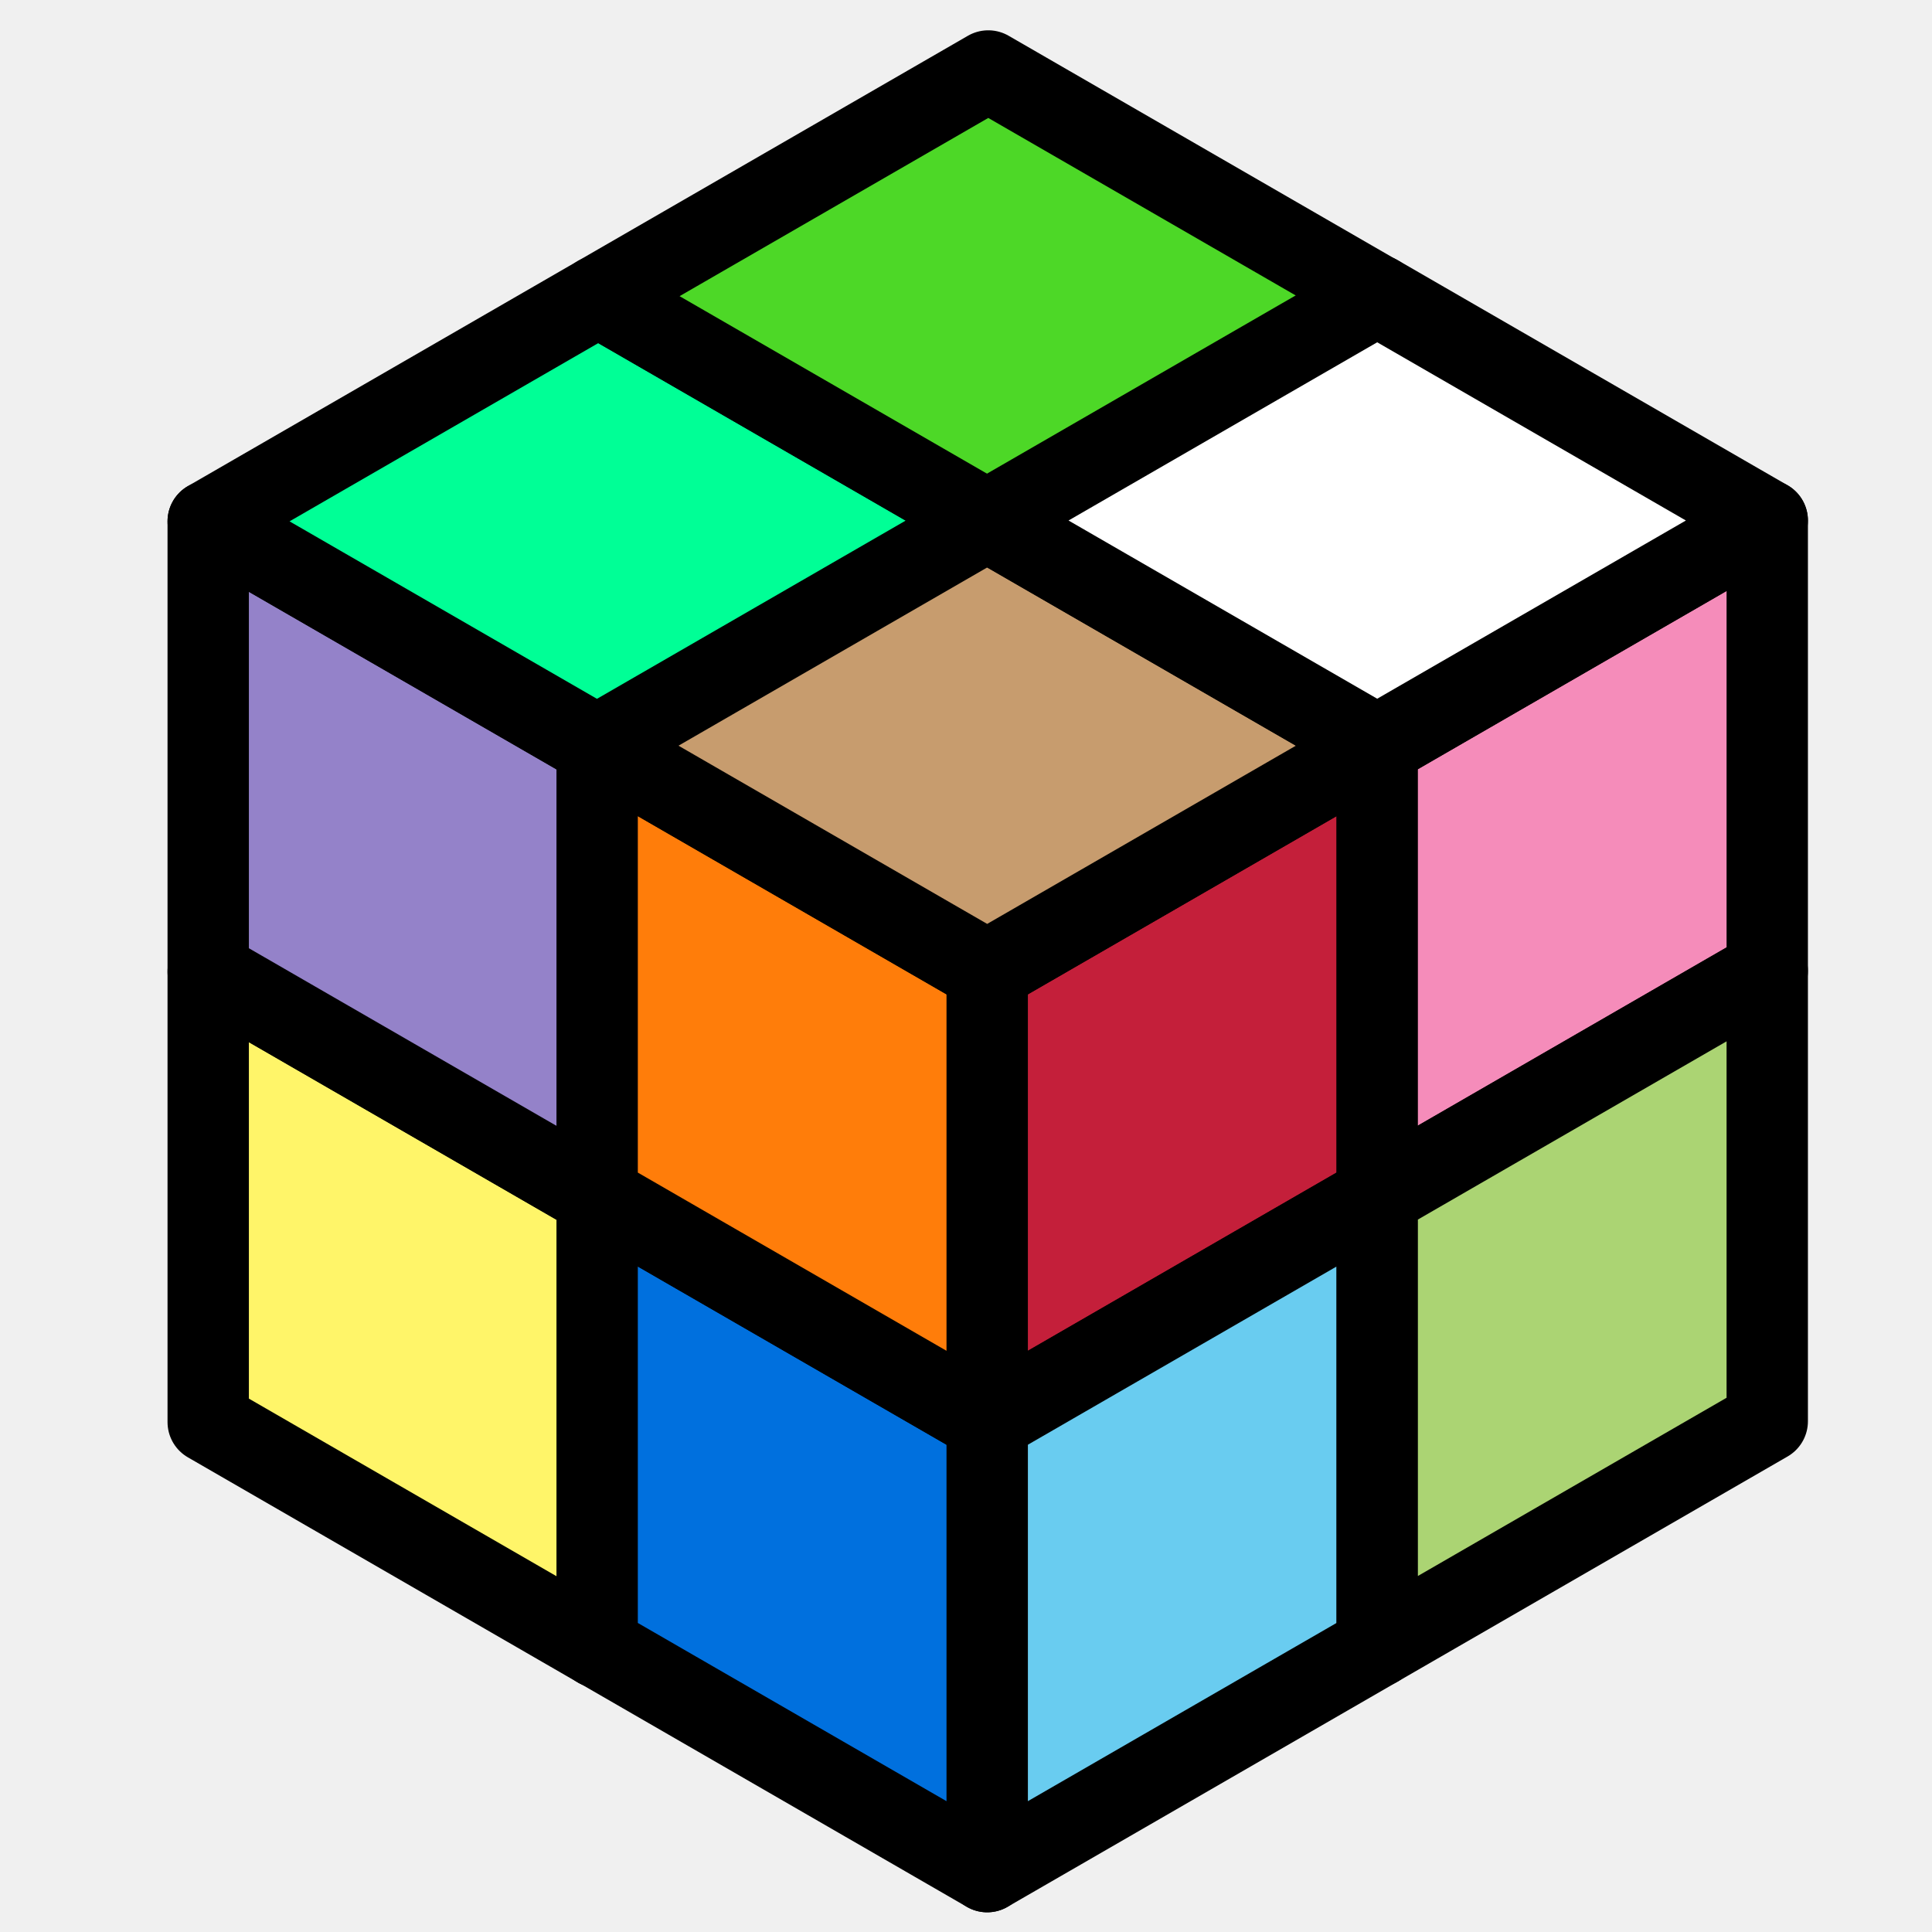
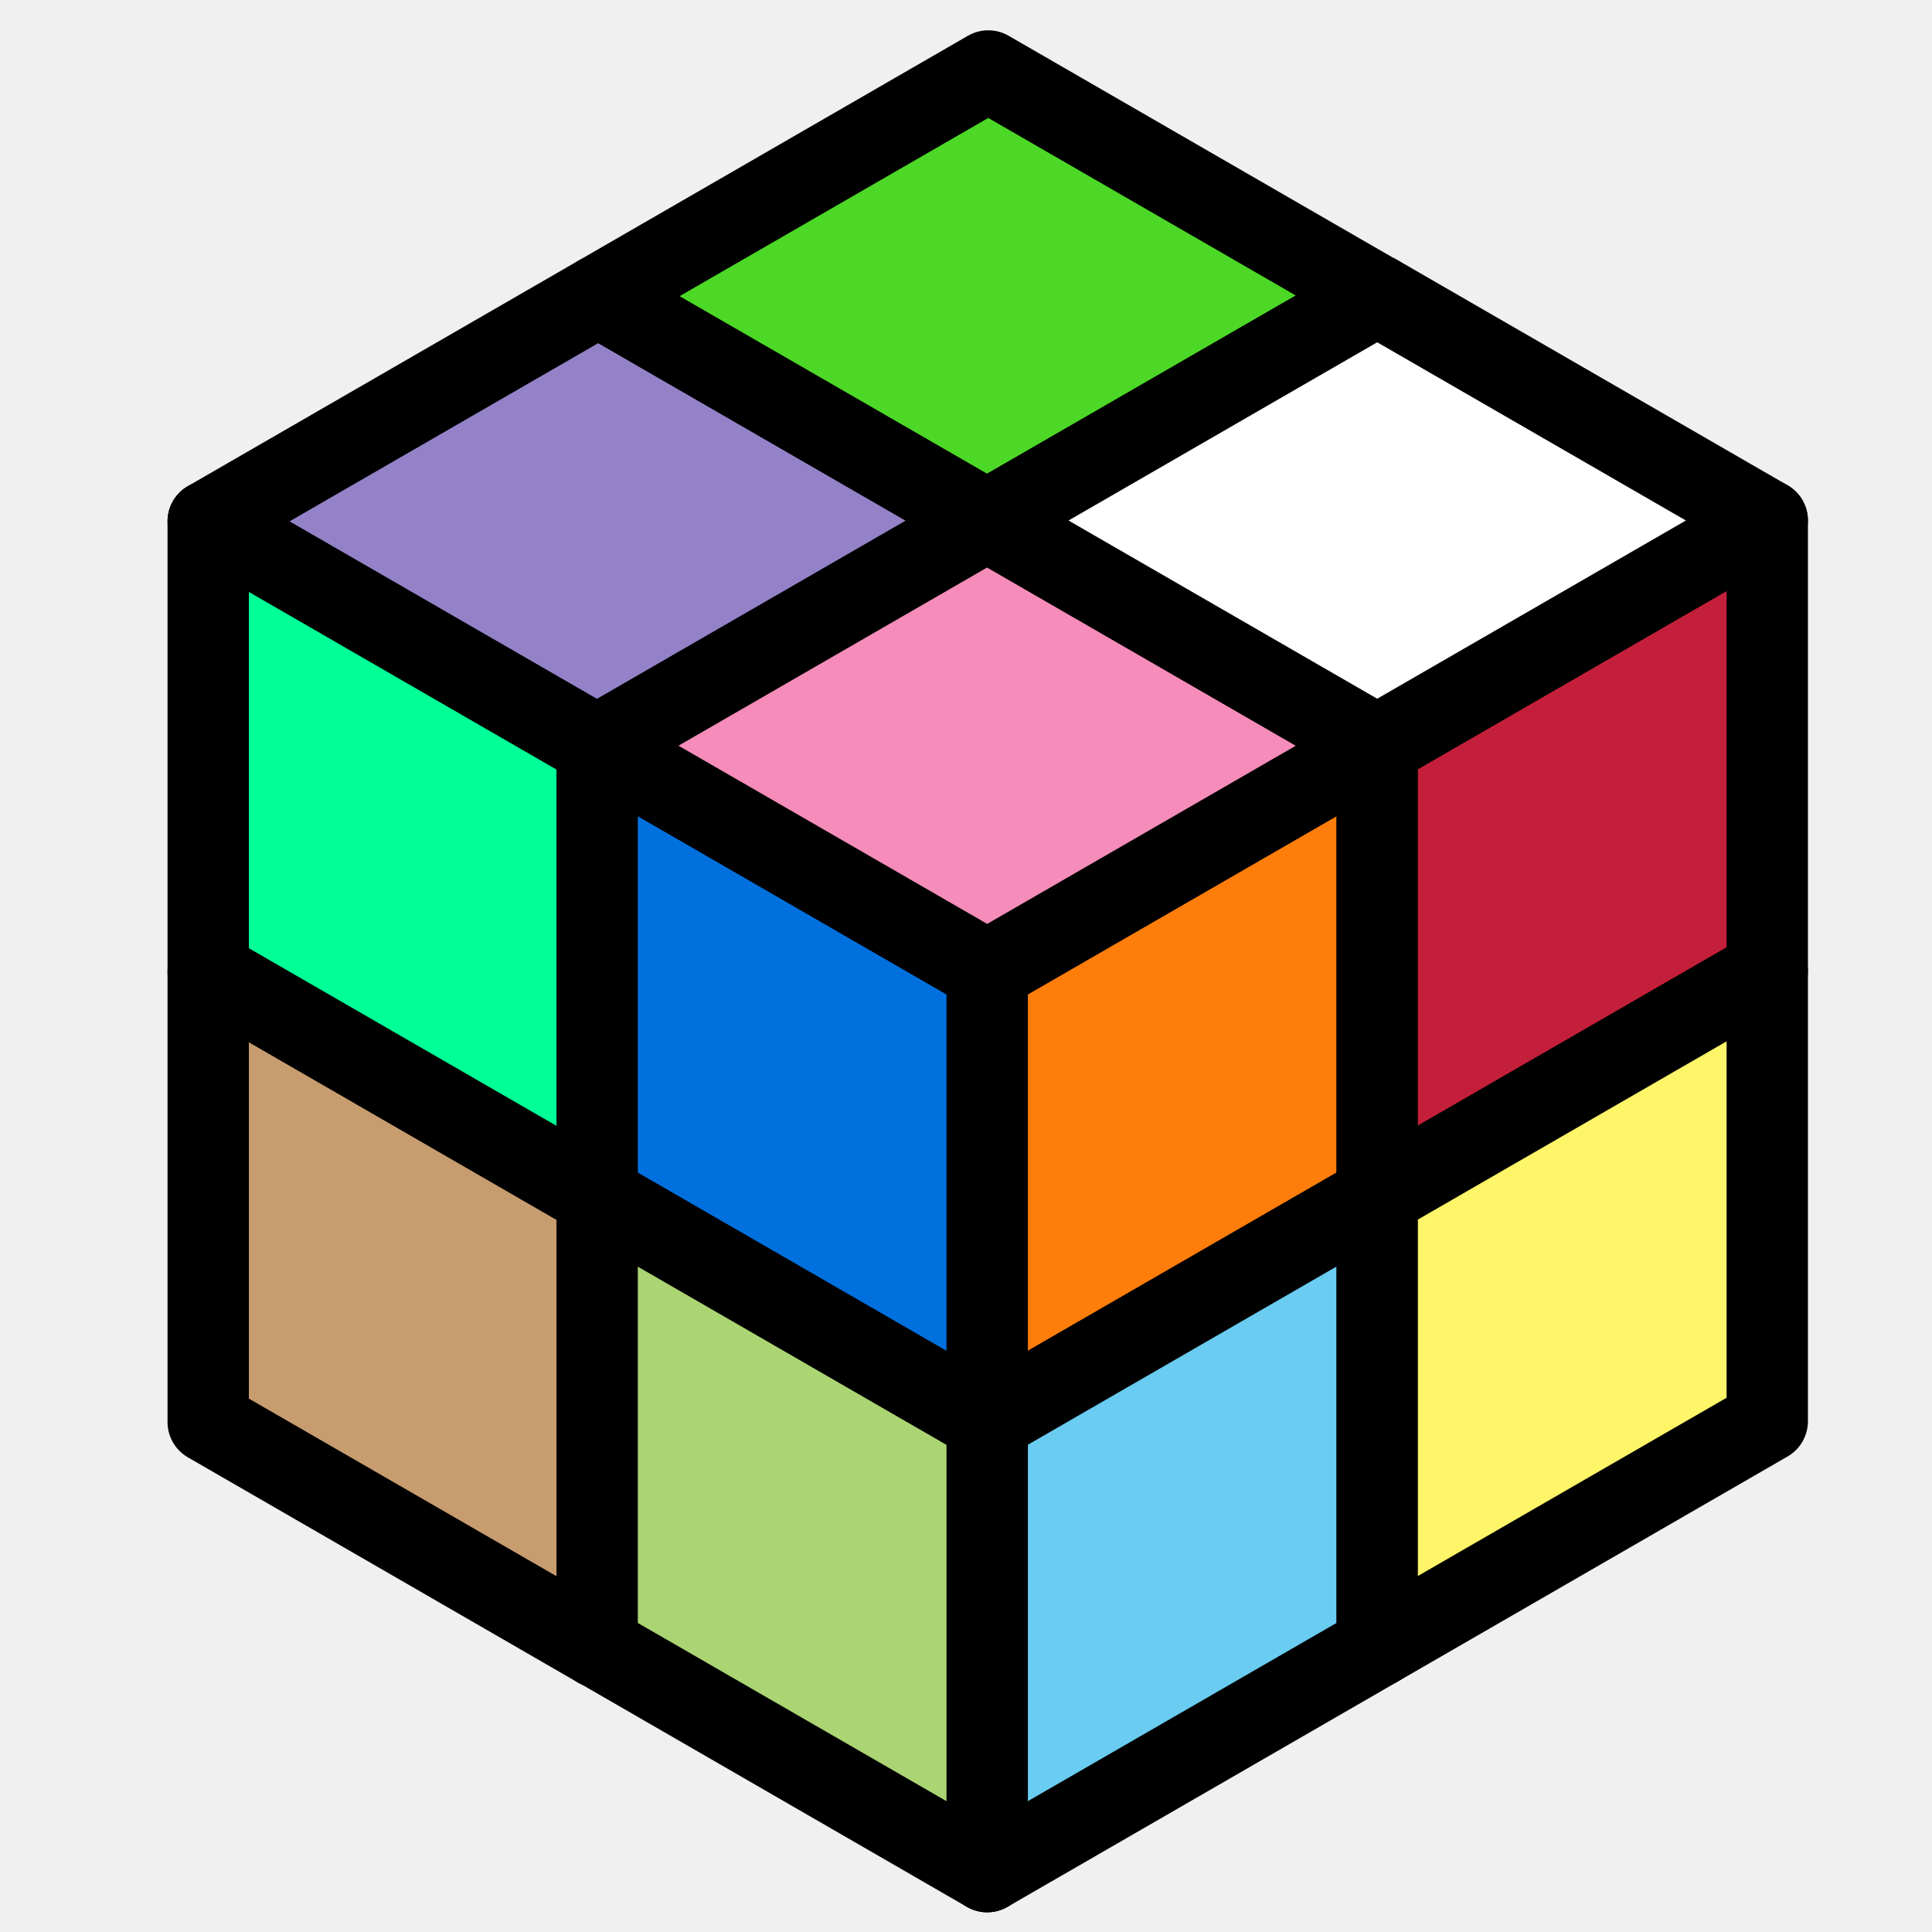
<svg xmlns="http://www.w3.org/2000/svg" width="380" height="380" id="svg2" version="1.1">
  <defs id="defs4" />
  <g id="layer1" transform="translate(-2.515765,24.45494)">
    <g id="g3804">
      <g id="g3002">
        <g id="g4027" transform="matrix(0.9555831,0.2947218,-0.2947218,0.9555831,175.0318,71.65598)" style="stroke-width:16;stroke-miterlimit:4;stroke-dasharray:none" />
        <g style="stroke-width:16;stroke-miterlimit:4;stroke-dasharray:none" id="g4027-1-54-3" transform="translate(-109.9629,-354.1951)">
          <path id="path3896-1-4-3-8" d="m 230.145,565.157 76.715,-44.291 0,-88.583 -76.715,44.291 z" style="color:#000000;fill:#c41f3a;fill-opacity:1;fill-rule:nonzero;stroke:#000000;stroke-width:16;stroke-linecap:butt;stroke-linejoin:round;stroke-miterlimit:4;stroke-opacity:1;stroke-dasharray:none;stroke-dashoffset:0;marker:none;visibility:visible;display:inline;overflow:visible;enable-background:accumulate" />
          <path id="path3896-8-7-2-1-7" d="m 230.145,653.74 76.715,-44.291 0,-88.583 -76.715,44.291 z" style="color:#000000;fill:#69ccf0;fill-opacity:1;fill-rule:nonzero;stroke:#000000;stroke-width:16;stroke-linecap:butt;stroke-linejoin:round;stroke-miterlimit:4;stroke-opacity:1;stroke-dasharray:none;stroke-dashoffset:0;marker:none;visibility:visible;display:inline;overflow:visible;enable-background:accumulate" />
-           <path id="path3916-1-3-2-4" d="m 153.43,520.866 76.715,44.291 0,88.583 -76.715,-44.291 z" style="color:#000000;fill:#fff569;fill-opacity:1;fill-rule:nonzero;stroke:#000000;stroke-width:16;stroke-linecap:butt;stroke-linejoin:round;stroke-miterlimit:4;stroke-opacity:1;stroke-dasharray:none;stroke-dashoffset:0;marker:none;visibility:visible;display:inline;overflow:visible;enable-background:accumulate" />
-           <path id="path3916-8-1-2-3-2" d="m 153.43,432.283 76.715,44.291 0,88.583 -76.715,-44.291 z" style="color:#000000;fill:#9482c9;fill-opacity:1;fill-rule:nonzero;stroke:#000000;stroke-width:16;stroke-linecap:butt;stroke-linejoin:round;stroke-miterlimit:4;stroke-opacity:1;stroke-dasharray:none;stroke-dashoffset:0;marker:none;visibility:visible;display:inline;overflow:visible;enable-background:accumulate" />
+           <path id="path3916-1-3-2-4" d="m 153.43,520.866 76.715,44.291 0,88.583 -76.715,-44.291 z" style="color:#000000;fill:#c79c6e;fill-opacity:1;fill-rule:nonzero;stroke:#000000;stroke-width:16;stroke-linecap:butt;stroke-linejoin:round;stroke-miterlimit:4;stroke-opacity:1;stroke-dasharray:none;stroke-dashoffset:0;marker:none;visibility:visible;display:inline;overflow:visible;enable-background:accumulate" />
+           <path id="path3916-8-1-2-3-2" d="m 153.43,432.283 76.715,44.291 0,88.583 -76.715,-44.291 z" style="color:#000000;fill:#00ff96;fill-opacity:1;fill-rule:nonzero;stroke:#000000;stroke-width:16;stroke-linecap:butt;stroke-linejoin:round;stroke-miterlimit:4;stroke-opacity:1;stroke-dasharray:none;stroke-dashoffset:0;marker:none;visibility:visible;display:inline;overflow:visible;enable-background:accumulate" />
          <path id="path3896-4-5-2-3-7" d="m 306.859,520.866 76.715,-44.291 0,-88.583 -76.715,44.291 z" style="color:#000000;fill:#f58cba;fill-opacity:1;fill-rule:nonzero;stroke:#000000;stroke-width:16;stroke-linecap:butt;stroke-linejoin:round;stroke-miterlimit:4;stroke-opacity:1;stroke-dasharray:none;stroke-dashoffset:0;marker:none;visibility:visible;display:inline;overflow:visible;enable-background:accumulate" />
          <path id="path3896-5-2-1-4-7" d="m 306.859,609.449 76.715,-44.291 0,-88.583 -76.715,44.291 z" style="color:#000000;fill:#abd473;fill-opacity:1;fill-rule:nonzero;stroke:#000000;stroke-width:16;stroke-linecap:butt;stroke-linejoin:round;stroke-miterlimit:4;stroke-opacity:1;stroke-dasharray:none;stroke-dashoffset:0;marker:none;visibility:visible;display:inline;overflow:visible;enable-background:accumulate" />
-           <path id="path3968-7-6-1-9" d="m 153.43,432.283 76.715,44.291 76.715,-44.291 -76.715,-44.291 z" style="color:#000000;fill:#00ff96;fill-opacity:1;fill-rule:nonzero;stroke:#000000;stroke-width:16;stroke-linecap:butt;stroke-linejoin:round;stroke-miterlimit:4;stroke-opacity:1;stroke-dasharray:none;stroke-dashoffset:0;marker:none;visibility:visible;display:inline;overflow:visible;enable-background:accumulate" />
+           <path id="path3968-7-6-1-9" d="m 153.43,432.283 76.715,44.291 76.715,-44.291 -76.715,-44.291 z" style="color:#000000;fill:#9482c9;fill-opacity:1;fill-rule:nonzero;stroke:#000000;stroke-width:16;stroke-linecap:butt;stroke-linejoin:round;stroke-miterlimit:4;stroke-opacity:1;stroke-dasharray:none;stroke-dashoffset:0;marker:none;visibility:visible;display:inline;overflow:visible;enable-background:accumulate" />
          <path id="path3968-5-6-8-1-3" d="M 230.145,387.992 306.859,432.283 383.574,387.992 306.859,343.701 z" style="color:#000000;fill:#4dd827;fill-opacity:1;fill-rule:nonzero;stroke:#000000;stroke-width:16;stroke-linecap:butt;stroke-linejoin:round;stroke-miterlimit:4;stroke-opacity:1;stroke-dasharray:none;stroke-dashoffset:0;marker:none;visibility:visible;display:inline;overflow:visible;enable-background:accumulate" />
        </g>
        <g transform="translate(-33.46288,-310.0701)" id="g3018" style="stroke-width:12;stroke-miterlimit:4;stroke-dasharray:none">
-           <path style="color:#000000;fill:#c41f3a;fill-opacity:1;fill-rule:nonzero;stroke:#000000;stroke-width:16;stroke-linecap:butt;stroke-linejoin:round;stroke-miterlimit:4;stroke-opacity:1;stroke-dasharray:none;stroke-dashoffset:0;marker:none;visibility:visible;display:inline;overflow:visible;enable-background:accumulate" d="m 230.145,565.157 76.715,-44.291 0,-88.583 -76.715,44.291 z" id="path3020" />
+           <path style="color:#000000;fill:#ff7d0a;fill-opacity:1;fill-rule:nonzero;stroke:#000000;stroke-width:16;stroke-linecap:butt;stroke-linejoin:round;stroke-miterlimit:4;stroke-opacity:1;stroke-dasharray:none;stroke-dashoffset:0;marker:none;visibility:visible;display:inline;overflow:visible;enable-background:accumulate" d="m 230.145,565.157 76.715,-44.291 0,-88.583 -76.715,44.291 z" id="path3020" />
          <path style="color:#000000;fill:#69ccf0;fill-opacity:1;fill-rule:nonzero;stroke:#000000;stroke-width:16;stroke-linecap:butt;stroke-linejoin:round;stroke-miterlimit:4;stroke-opacity:1;stroke-dasharray:none;stroke-dashoffset:0;marker:none;visibility:visible;display:inline;overflow:visible;enable-background:accumulate" d="m 230.145,653.74 76.715,-44.291 0,-88.583 -76.715,44.291 z" id="path3022" />
-           <path style="color:#000000;fill:#0070de;fill-opacity:1;fill-rule:nonzero;stroke:#000000;stroke-width:16;stroke-linecap:butt;stroke-linejoin:round;stroke-miterlimit:4;stroke-opacity:1;stroke-dasharray:none;stroke-dashoffset:0;marker:none;visibility:visible;display:inline;overflow:visible;enable-background:accumulate" d="m 153.43,520.866 76.715,44.291 0,88.583 -76.715,-44.291 z" id="path3024" />
-           <path style="color:#000000;fill:#ff7d0a;fill-opacity:1;fill-rule:nonzero;stroke:#000000;stroke-width:16;stroke-linecap:butt;stroke-linejoin:round;stroke-miterlimit:4;stroke-opacity:1;stroke-dasharray:none;stroke-dashoffset:0;marker:none;visibility:visible;display:inline;overflow:visible;enable-background:accumulate" d="m 153.43,432.283 76.715,44.291 0,88.583 -76.715,-44.291 z" id="path3026" />
-           <path style="color:#000000;fill:#f58cba;fill-opacity:1;fill-rule:nonzero;stroke:#000000;stroke-width:16;stroke-linecap:butt;stroke-linejoin:round;stroke-miterlimit:4;stroke-opacity:1;stroke-dasharray:none;stroke-dashoffset:0;marker:none;visibility:visible;display:inline;overflow:visible;enable-background:accumulate" d="m 306.859,520.866 76.715,-44.291 0,-88.583 -76.715,44.291 z" id="path3028" />
-           <path style="color:#000000;fill:#abd473;fill-opacity:1;fill-rule:nonzero;stroke:#000000;stroke-width:16;stroke-linecap:butt;stroke-linejoin:round;stroke-miterlimit:4;stroke-opacity:1;stroke-dasharray:none;stroke-dashoffset:0;marker:none;visibility:visible;display:inline;overflow:visible;enable-background:accumulate" d="m 306.859,609.449 76.715,-44.291 0,-88.583 -76.715,44.291 z" id="path3030" />
-           <path style="color:#000000;fill:#c79c6e;fill-opacity:1;fill-rule:nonzero;stroke:#000000;stroke-width:16;stroke-linecap:butt;stroke-linejoin:round;stroke-miterlimit:4;stroke-opacity:1;stroke-dasharray:none;stroke-dashoffset:0;marker:none;visibility:visible;display:inline;overflow:visible;enable-background:accumulate" d="m 153.43,432.283 76.715,44.291 76.715,-44.291 -76.715,-44.291 z" id="path3032" />
+           <path style="color:#000000;fill:#abd473;fill-opacity:1;fill-rule:nonzero;stroke:#000000;stroke-width:16;stroke-linecap:butt;stroke-linejoin:round;stroke-miterlimit:4;stroke-opacity:1;stroke-dasharray:none;stroke-dashoffset:0;marker:none;visibility:visible;display:inline;overflow:visible;enable-background:accumulate" d="m 153.43,520.866 76.715,44.291 0,88.583 -76.715,-44.291 z" id="path3024" />
+           <path style="color:#000000;fill:#0070de;fill-opacity:1;fill-rule:nonzero;stroke:#000000;stroke-width:16;stroke-linecap:butt;stroke-linejoin:round;stroke-miterlimit:4;stroke-opacity:1;stroke-dasharray:none;stroke-dashoffset:0;marker:none;visibility:visible;display:inline;overflow:visible;enable-background:accumulate" d="m 153.43,432.283 76.715,44.291 0,88.583 -76.715,-44.291 z" id="path3026" />
+           <path style="color:#000000;fill:#c41f3a;fill-opacity:1;fill-rule:nonzero;stroke:#000000;stroke-width:16;stroke-linecap:butt;stroke-linejoin:round;stroke-miterlimit:4;stroke-opacity:1;stroke-dasharray:none;stroke-dashoffset:0;marker:none;visibility:visible;display:inline;overflow:visible;enable-background:accumulate" d="m 306.859,520.866 76.715,-44.291 0,-88.583 -76.715,44.291 z" id="path3028" />
+           <path style="color:#000000;fill:#fff569;fill-opacity:1;fill-rule:nonzero;stroke:#000000;stroke-width:16;stroke-linecap:butt;stroke-linejoin:round;stroke-miterlimit:4;stroke-opacity:1;stroke-dasharray:none;stroke-dashoffset:0;marker:none;visibility:visible;display:inline;overflow:visible;enable-background:accumulate" d="m 306.859,609.449 76.715,-44.291 0,-88.583 -76.715,44.291 z" id="path3030" />
+           <path style="color:#000000;fill:#f58cba;fill-opacity:1;fill-rule:nonzero;stroke:#000000;stroke-width:16;stroke-linecap:butt;stroke-linejoin:round;stroke-miterlimit:4;stroke-opacity:1;stroke-dasharray:none;stroke-dashoffset:0;marker:none;visibility:visible;display:inline;overflow:visible;enable-background:accumulate" d="m 153.43,432.283 76.715,44.291 76.715,-44.291 -76.715,-44.291 z" id="path3032" />
          <path style="color:#000000;fill:#ffffff;fill-opacity:1;fill-rule:nonzero;stroke:#000000;stroke-width:16;stroke-linecap:butt;stroke-linejoin:round;stroke-miterlimit:4;stroke-opacity:1;stroke-dasharray:none;stroke-dashoffset:0;marker:none;visibility:visible;display:inline;overflow:visible;enable-background:accumulate" d="M 230.145,387.992 306.859,432.283 383.574,387.992 306.859,343.701 z" id="path3034" />
        </g>
      </g>
    </g>
  </g>
</svg>
